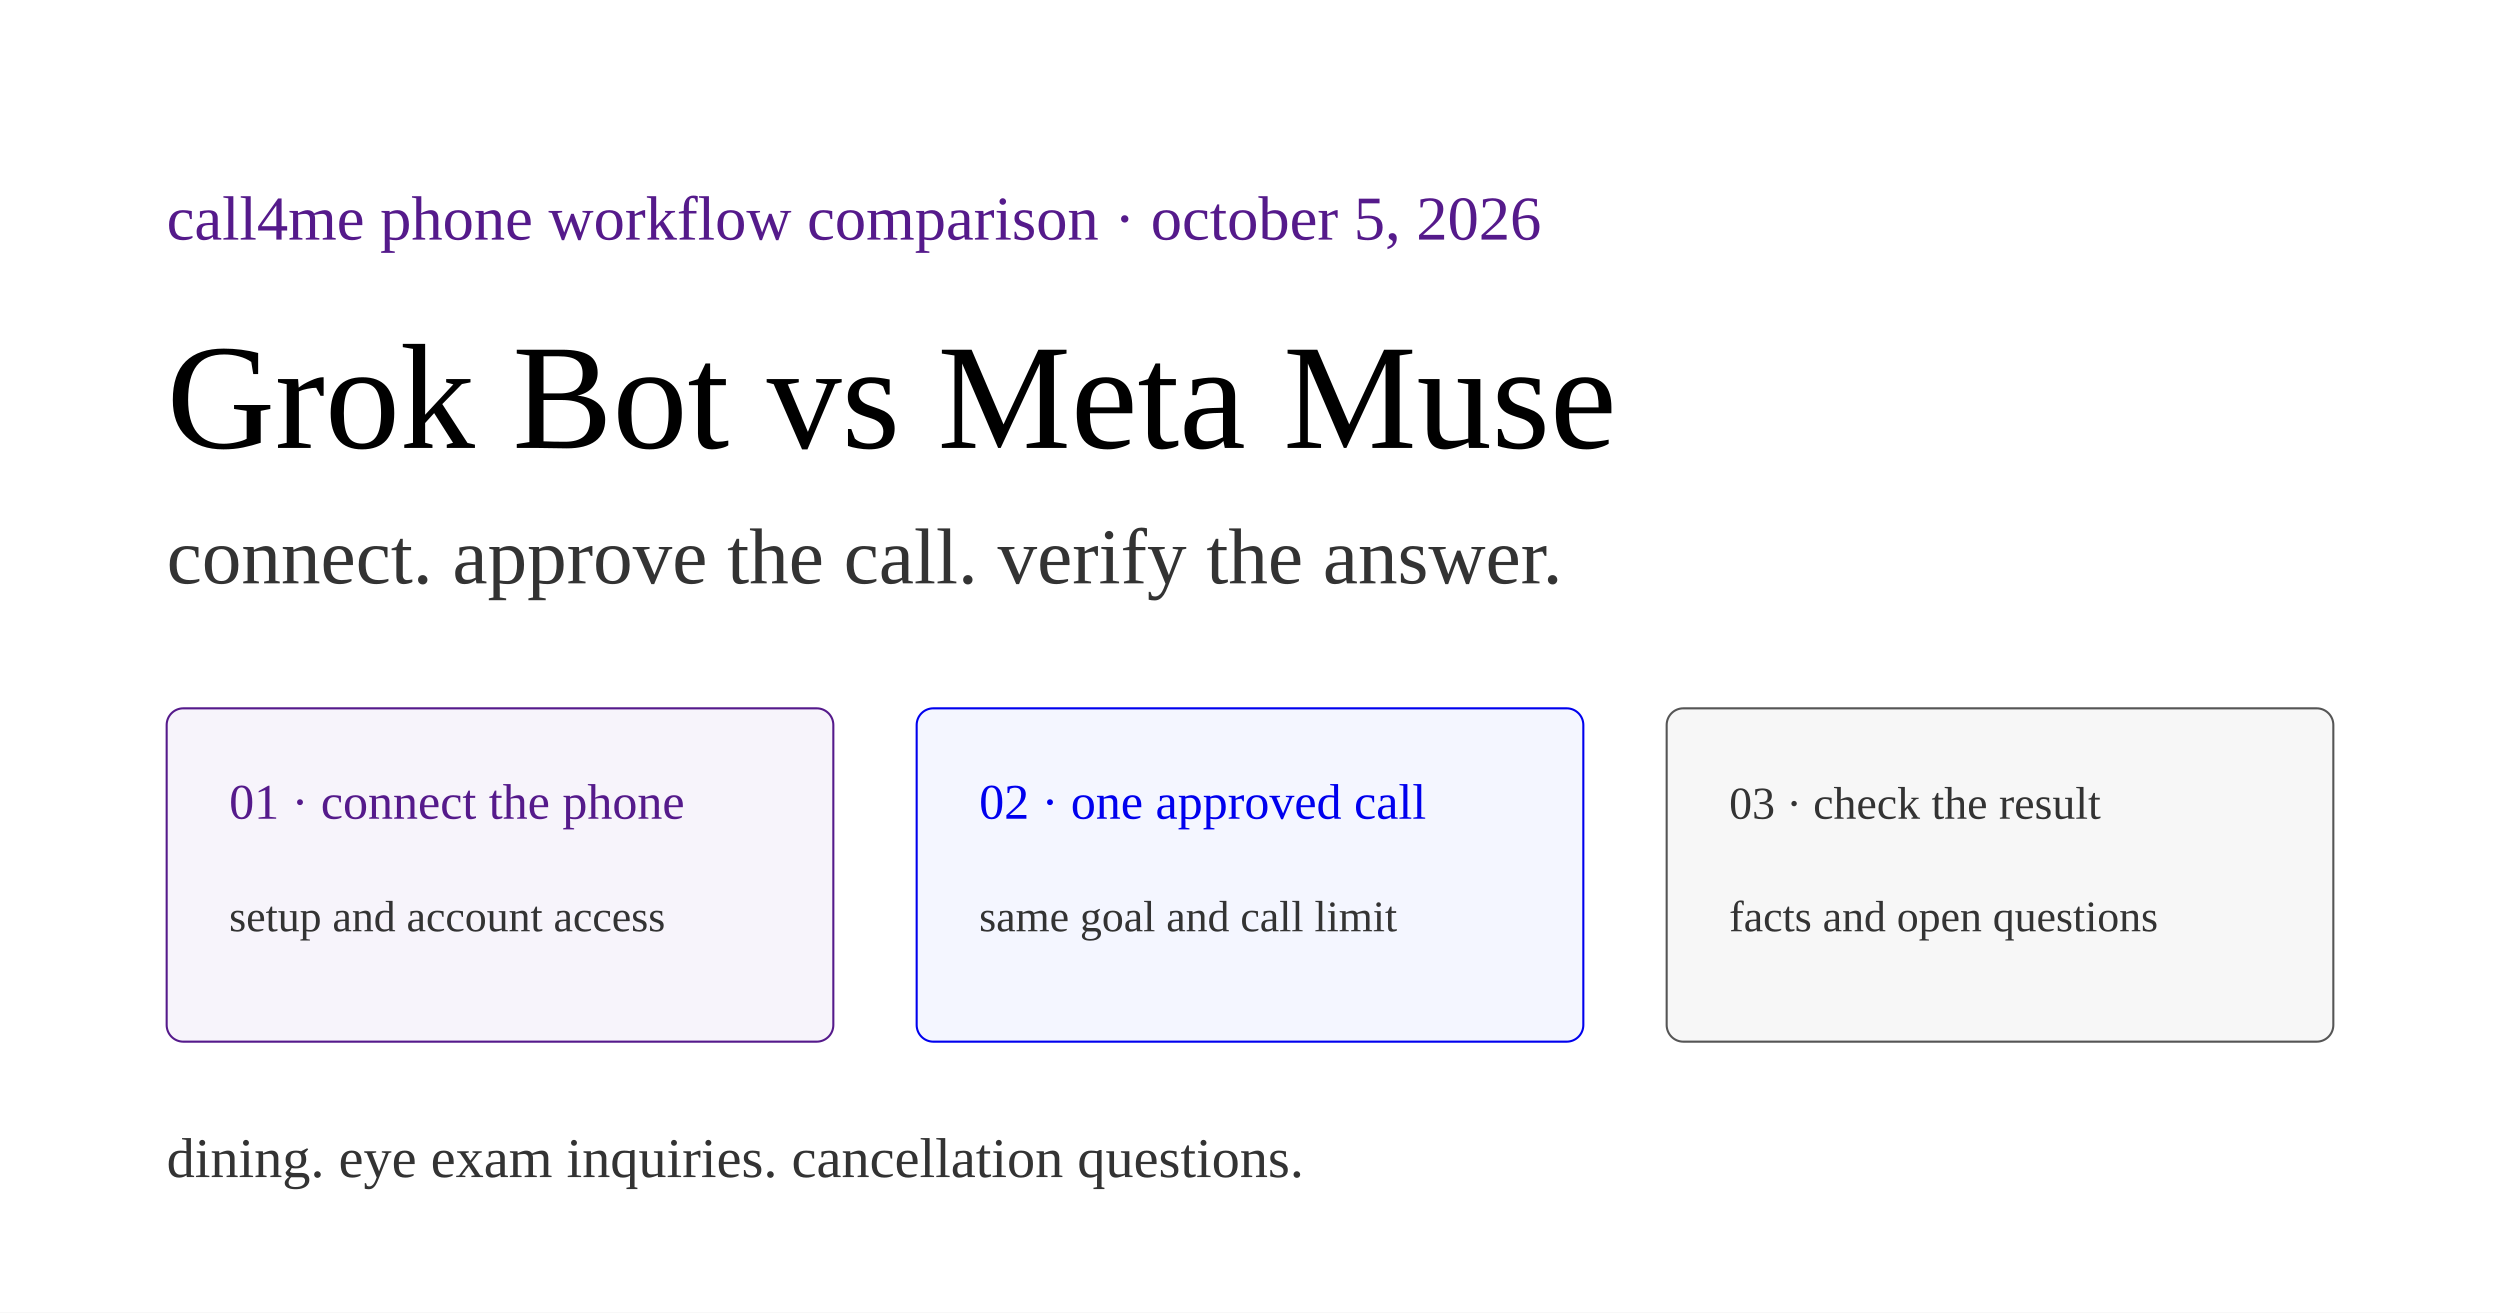
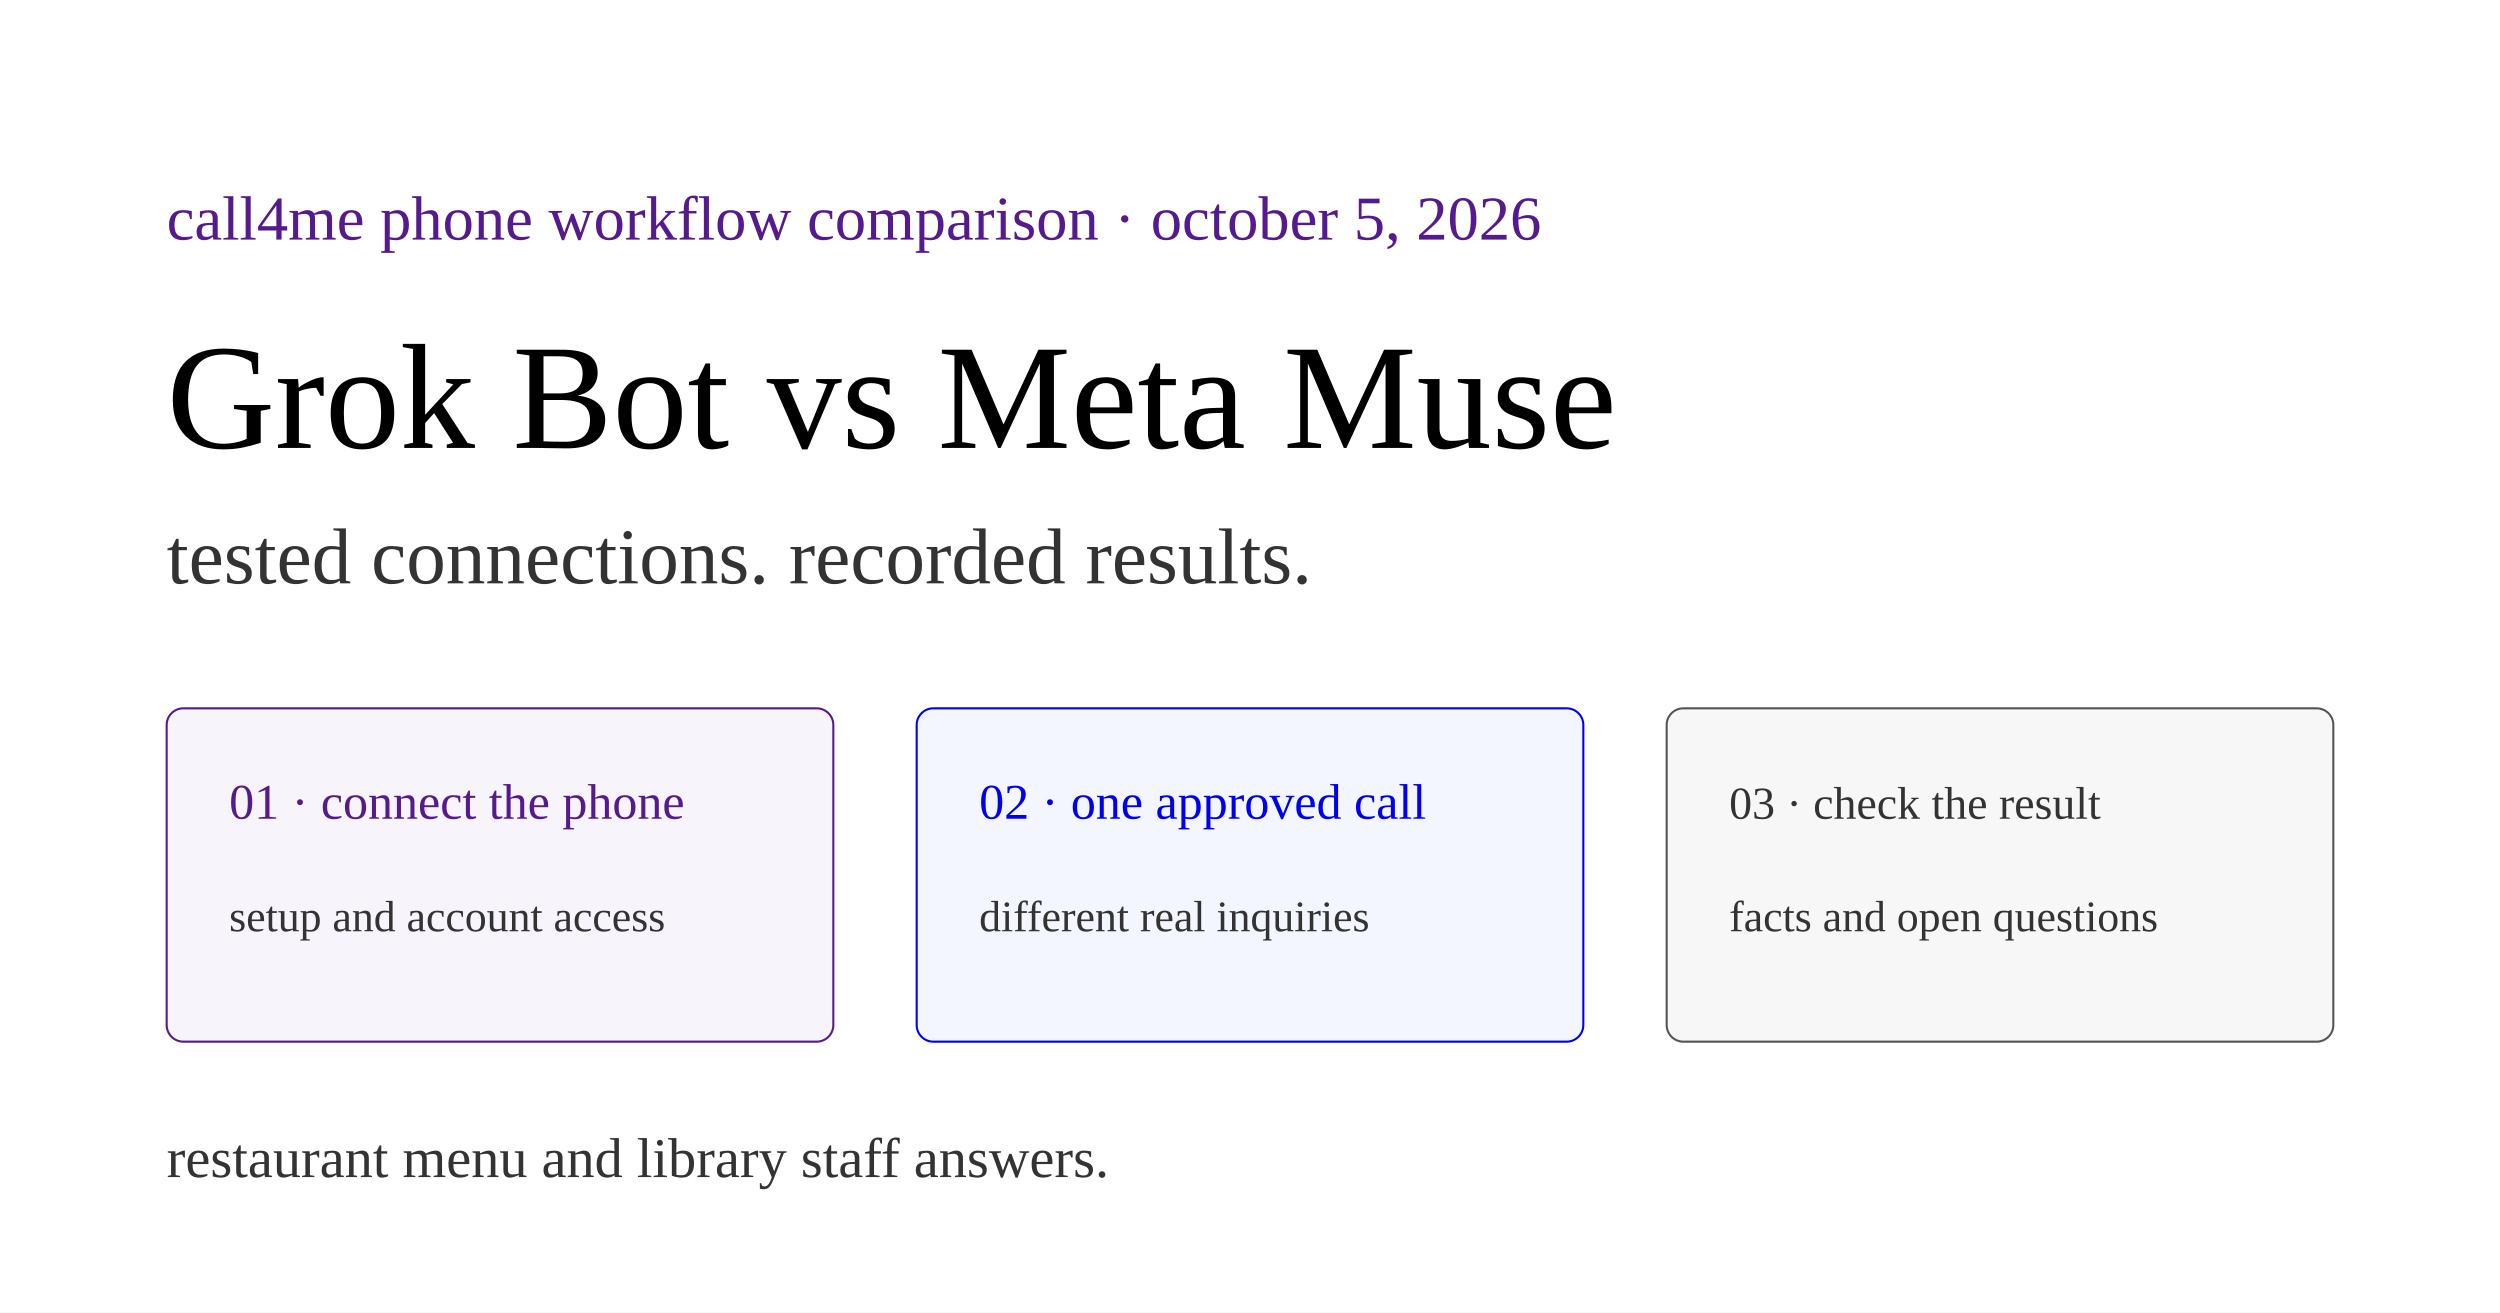
<svg xmlns="http://www.w3.org/2000/svg" width="1200" height="630" viewBox="0 0 1200 630">
  <rect width="1200" height="630" fill="#ffffff" />
  <text x="80" y="115" font-family="Times New Roman, Times, serif" font-size="30" fill="#551a8b">call4me phone workflow comparison · october 5, 2026</text>
  <text x="80" y="215" font-family="Times New Roman, Times, serif" font-size="72" fill="#000000">Grok Bot vs Meta Muse</text>
-   <text x="80" y="280" font-family="Times New Roman, Times, serif" font-size="38" fill="#333333">connect. approve the call. verify the answer.</text>
+   <text x="80" y="280" font-family="Times New Roman, Times, serif" font-size="38" fill="#333333">tested connections. recorded results.</text>
  <g font-family="Times New Roman, Times, serif" font-size="24">
    <rect x="80" y="340" width="320" height="160" rx="8" fill="#f7f4fb" stroke="#551a8b" />
    <rect x="440" y="340" width="320" height="160" rx="8" fill="#f4f6ff" stroke="#0000ee" />
    <rect x="800" y="340" width="320" height="160" rx="8" fill="#f7f7f7" stroke="#555555" />
    <text x="110" y="393" fill="#551a8b">01 · connect the phone</text>
    <text x="110" y="447" fill="#333333" font-size="21">setup and account access</text>
    <text x="470" y="393" fill="#0000ee">02 · one approved call</text>
-     <text x="470" y="447" fill="#333333" font-size="21">same goal and call limit</text>
+     <text x="470" y="447" fill="#333333" font-size="21">different real inquiries</text>
    <text x="830" y="393" fill="#333333" font-size="22">03 · check the result</text>
    <text x="830" y="447" fill="#333333" font-size="21">facts and open questions</text>
  </g>
-   <text x="80" y="565" font-family="Times New Roman, Times, serif" font-size="27" fill="#333333">dining. eye exam inquiries. cancellation questions.</text>
+   <text x="80" y="565" font-family="Times New Roman, Times, serif" font-size="27" fill="#333333">restaurant menu and library staff answers.</text>
</svg>
